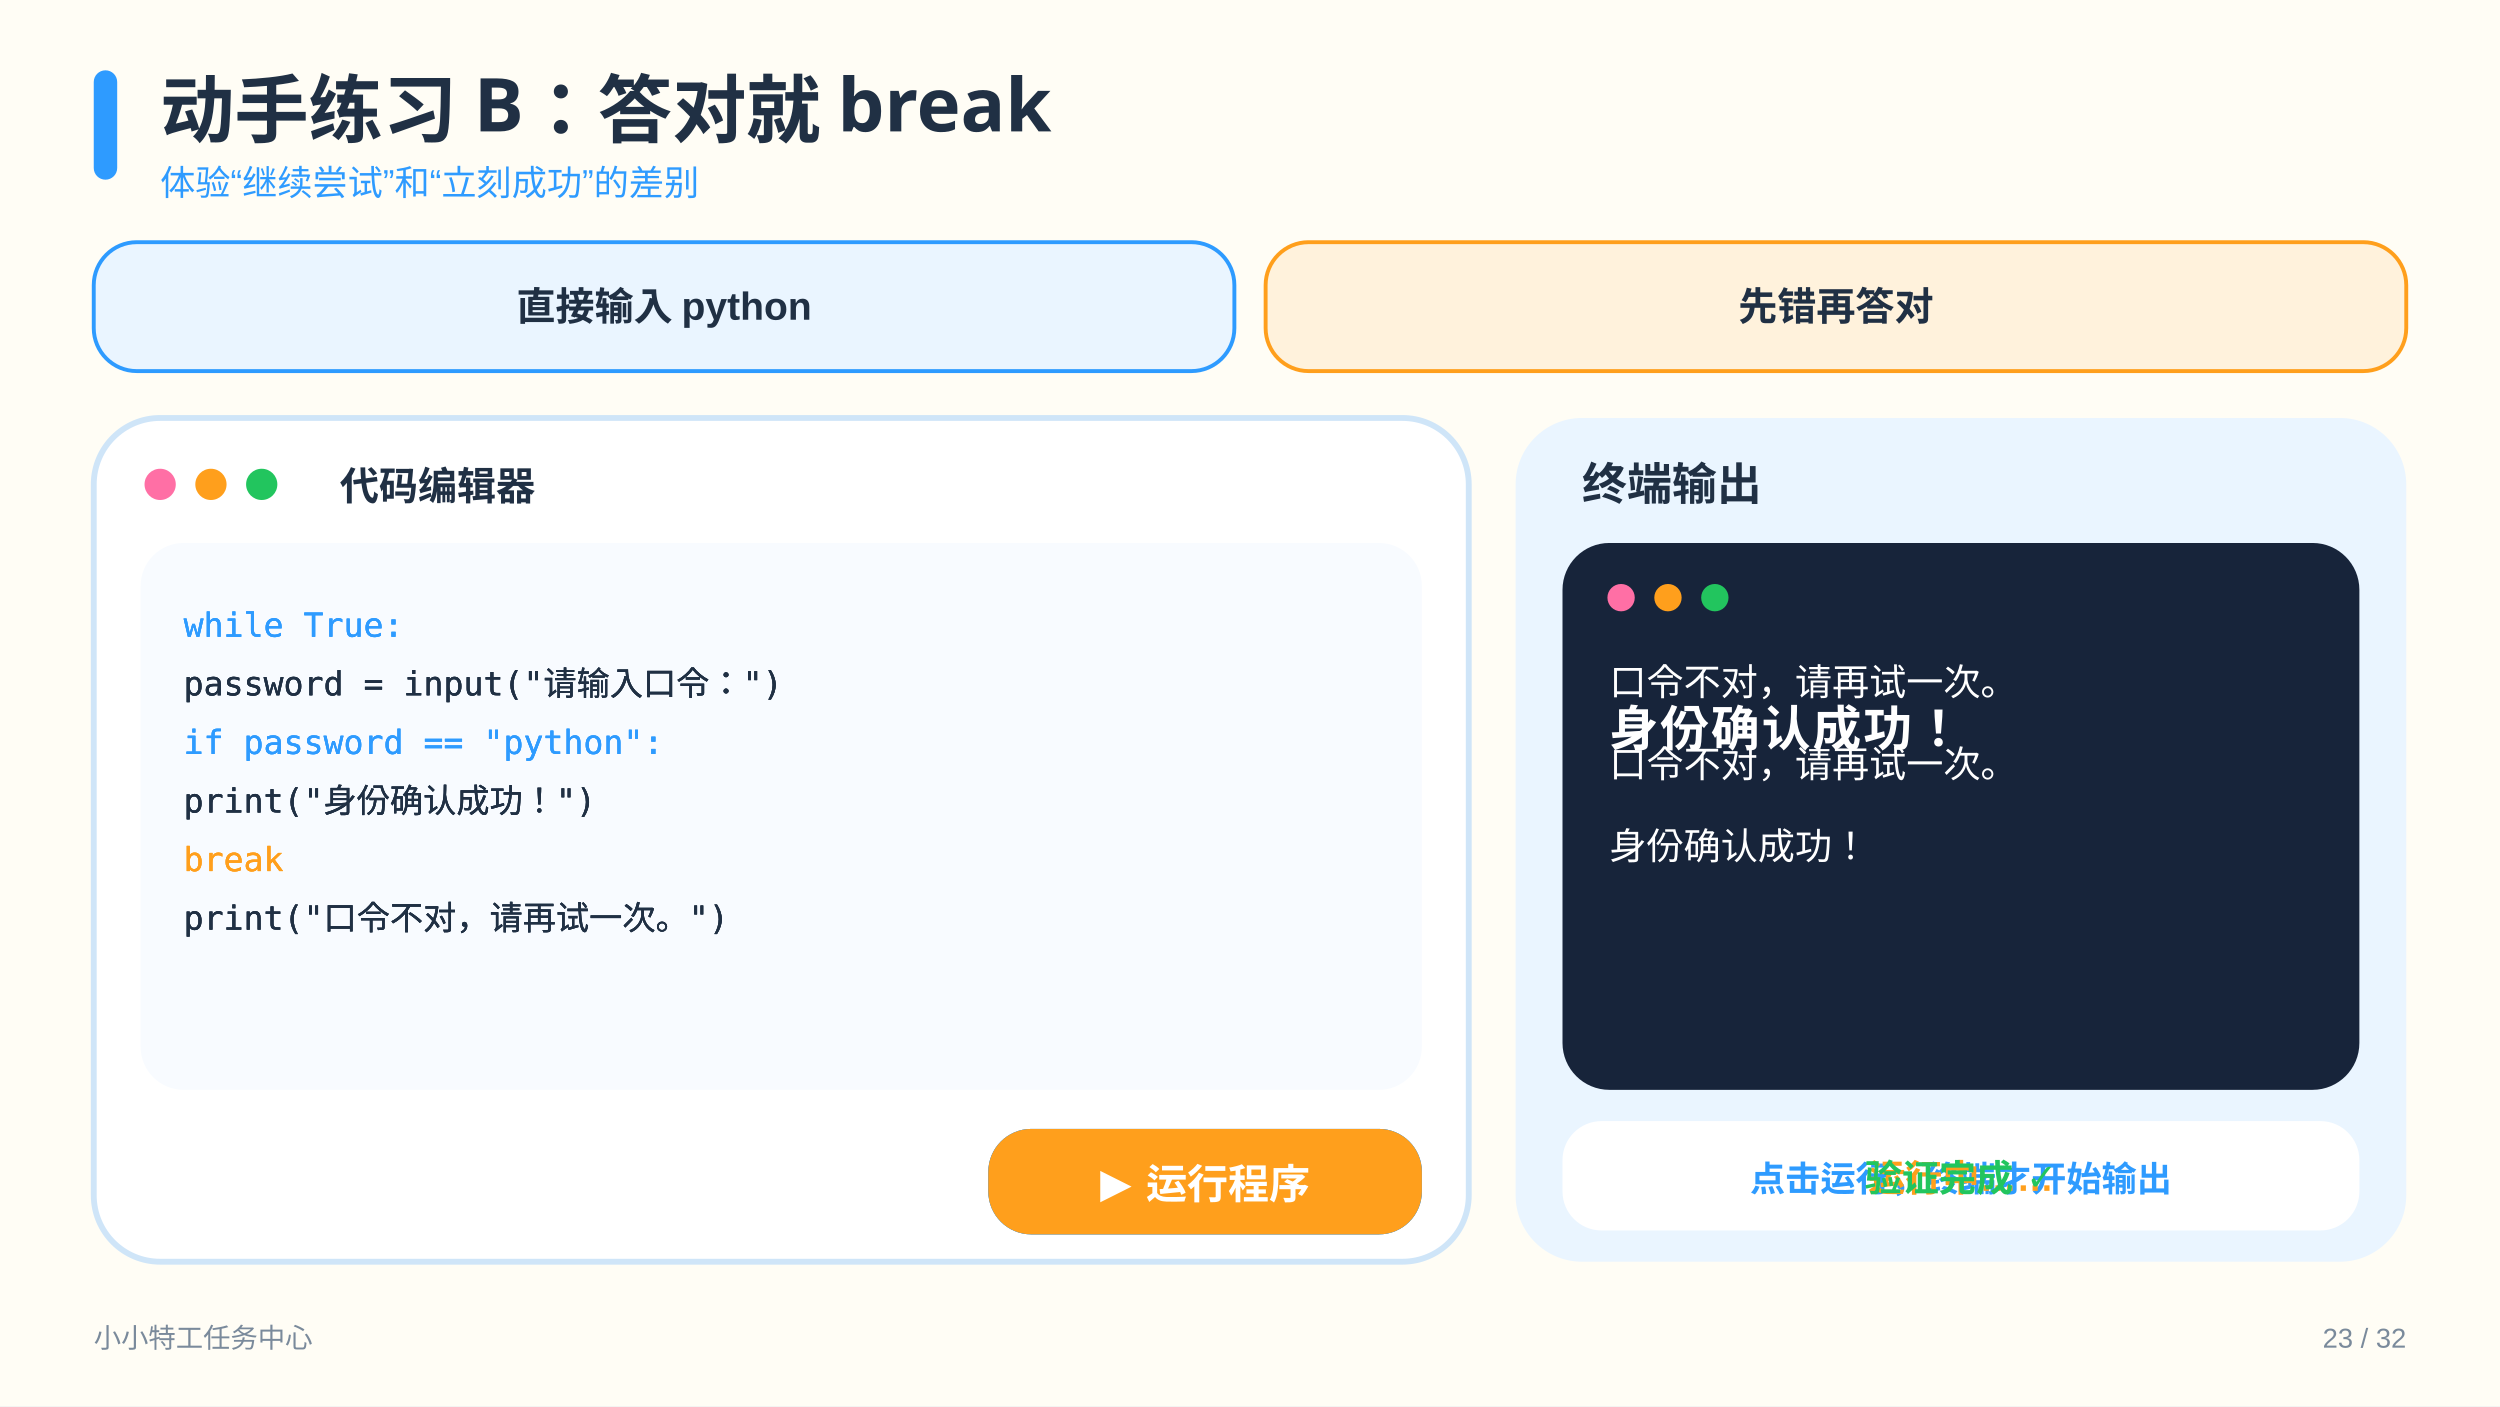
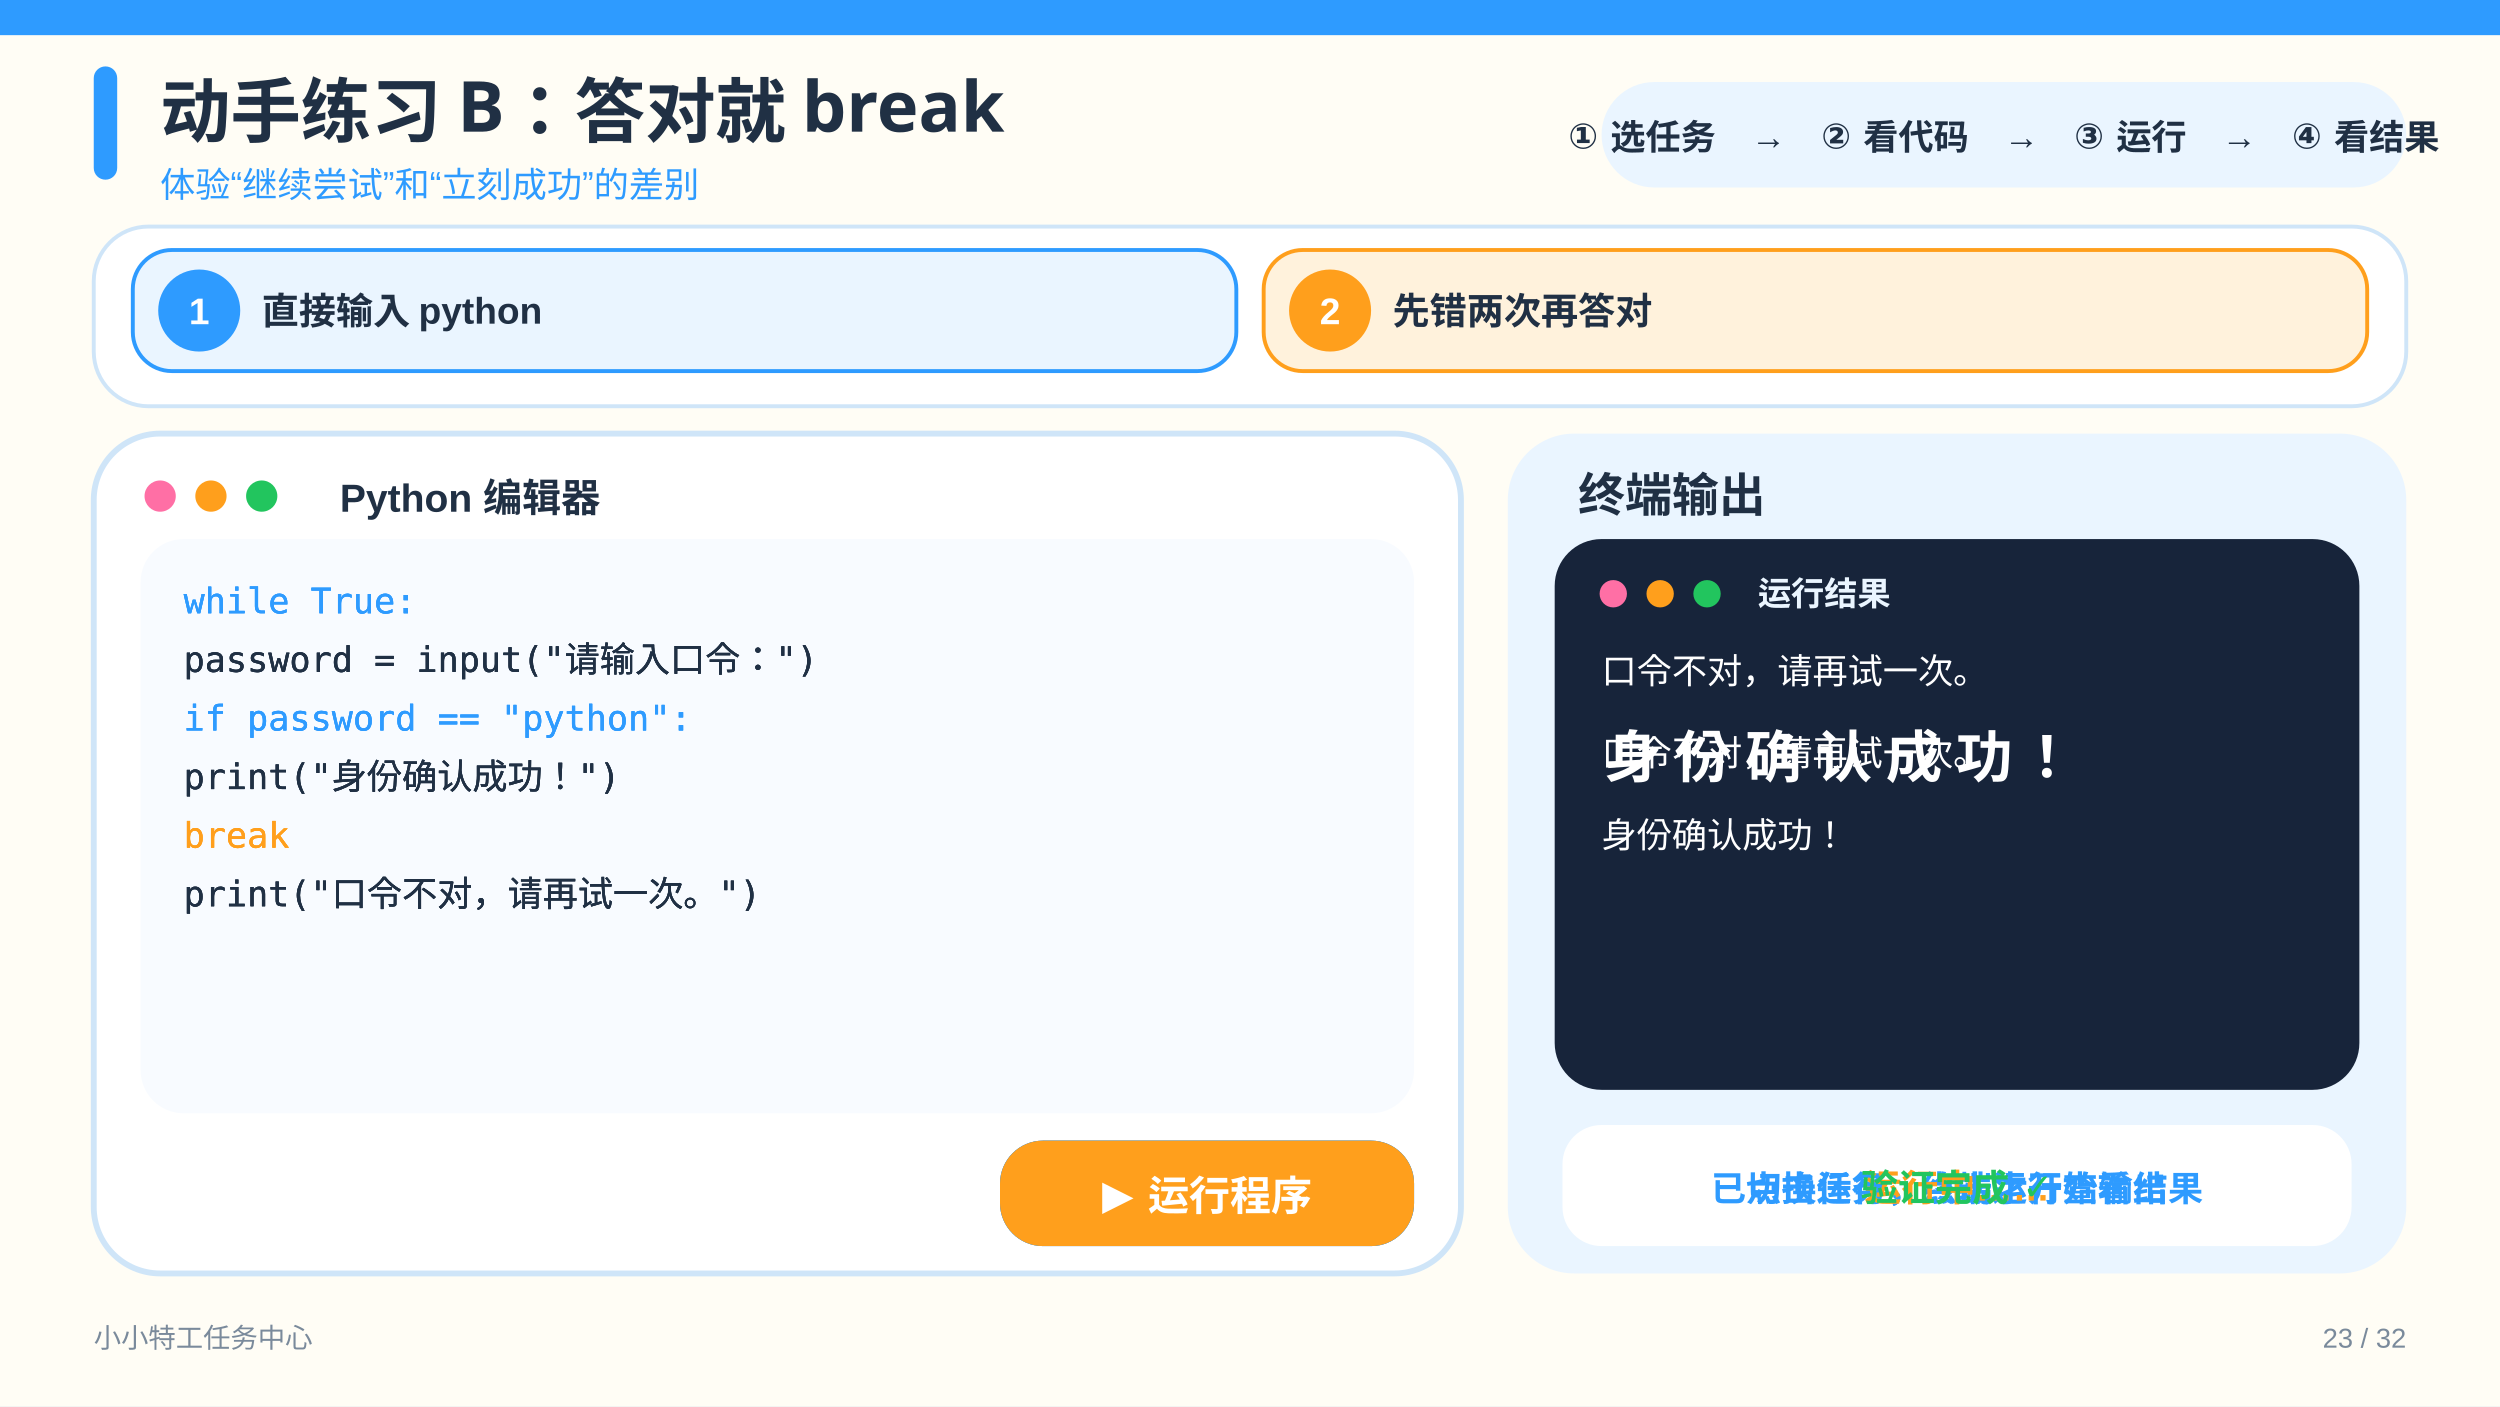
<svg xmlns="http://www.w3.org/2000/svg" viewBox="0 0 1280 720" data-pptx-page-role="content" font-family="Microsoft YaHei, Arial, sans-serif">
  <rect id="background" data-pptx-role="background" width="1280" height="720" fill="#FFFDF5" />
-   <g id="page-header" data-pptx-bounds="48 32 1184 78">
-     <rect x="48" y="36" width="12" height="56" rx="6" fill="#2E9BFF" />
-     <text x="82" y="70" font-family="YouYuan, Microsoft YaHei, sans-serif" font-size="38" font-weight="700" fill="#203044">动手练习 B：答对就 break</text>
-     <text x="82" y="100" font-size="18" fill="#2E9BFF">体验“继续尝试”和“立刻成功”的差别</text>
+   <rect id="console-top-band" data-pptx-role="decoration" x="0" y="0" width="1280" height="18" fill="#2E9BFF" />
+   <g id="console-header" data-pptx-bounds="48 30 1192 82">
+     <rect x="48" y="34" width="12" height="58" rx="6" fill="#2E9BFF" />
+     <text x="82" y="70" font-family="YouYuan, Microsoft YaHei, sans-serif" font-size="36" font-weight="700" fill="#203044">动手练习 B：答对就 break</text>
+     <text x="82" y="101" font-size="18" fill="#2E9BFF">体验“继续尝试”和“立刻成功”的差别</text>
+     <rect x="820" y="42" width="412" height="54" rx="27" fill="#EAF5FF" />
+     <text x="1026" y="76" text-anchor="middle" font-size="18" font-weight="700" fill="#203044">① 选任务　→　② 看代码　→　③ 运行　→　④ 看结果</text>
  </g>
-   <g id="task-1-button" data-pptx-bounds="48 124 584 66">
-     <rect x="48" y="124" width="584" height="66" rx="22" fill="#EAF5FF" stroke="#2E9BFF" stroke-width="2" />
-     <text x="340" y="164" text-anchor="middle" font-size="20" font-weight="700" fill="#203044">直接输入 python</text>
+   <g id="task-panel" data-pptx-role="decoration" data-pptx-bounds="48 116 1184 92">
+     <rect x="48" y="116" width="1184" height="92" rx="28" fill="#FFFFFF" stroke="#CFE5F8" stroke-width="2" />
  </g>
-   <g id="task-1-hit" data-pptx-bounds="48 124 584 66">
-     <rect x="48" y="124" width="584" height="66" rx="22" fill="#FFFFFF" fill-opacity="0.001" />
+   <g id="task-1-button" data-pptx-bounds="68.0 128 565.0 62" data-pptx-role="decoration">
+     <rect x="68.0" y="128" width="565.0" height="62" rx="20" fill="#EAF5FF" stroke="#2E9BFF" stroke-width="2" />
+     <circle cx="102.0" cy="159" r="21" fill="#2E9BFF" />
+     <text x="102.0" y="166" text-anchor="middle" font-size="19" font-weight="700" fill="#FFFFFF">1</text>
+     <text x="134.0" y="166" font-size="19" font-weight="700" fill="#203044">直接输入 python</text>
  </g>
-   <g id="task-2-button" data-pptx-bounds="648 124 584 66">
-     <rect x="648" y="124" width="584" height="66" rx="22" fill="#FFF2DC" stroke="#FF9F1C" stroke-width="2" />
-     <text x="940" y="164" text-anchor="middle" font-size="20" font-weight="700" fill="#203044">先错再答对</text>
+   <g id="task-2-button" data-pptx-bounds="647.0 128 565.0 62" data-pptx-role="decoration">
+     <rect x="647.0" y="128" width="565.0" height="62" rx="20" fill="#FFF2DC" stroke="#FF9F1C" stroke-width="2" />
+     <circle cx="681.0" cy="159" r="21" fill="#FF9F1C" />
+     <text x="681.0" y="166" text-anchor="middle" font-size="19" font-weight="700" fill="#FFFFFF">2</text>
+     <text x="713.0" y="166" font-size="19" font-weight="700" fill="#203044">先错两次再答对</text>
  </g>
-   <g id="task-2-hit" data-pptx-bounds="648 124 584 66">
-     <rect x="648" y="124" width="584" height="66" rx="22" fill="#FFFFFF" fill-opacity="0.001" />
+   <g id="task-1-hit" data-pptx-bounds="68 128 565 62" data-pptx-role="decoration">
+     <rect x="68.0" y="128" width="565.0" height="62" rx="20" fill="#FFFFFF" fill-opacity="0.001" />
  </g>
-   <g id="editor-shell" data-pptx-bounds="48 214 704 432">
-     <rect x="48" y="214" width="704" height="432" rx="34" fill="#FFFFFF" stroke="#CFE5F8" stroke-width="3" />
-     <circle cx="82" cy="248" r="8" fill="#FF6FA5" />
-     <circle cx="108" cy="248" r="8" fill="#FF9F1C" />
-     <circle cx="134" cy="248" r="8" fill="#22C55E" />
-     <text x="174" y="256" font-size="20" font-weight="700" fill="#203044">代码编辑器</text>
-     <rect x="72" y="278" width="656" height="280" rx="22" fill="#F8FBFF" />
+   <g id="task-2-hit" data-pptx-bounds="647 128 565 62" data-pptx-role="decoration">
+     <rect x="647.0" y="128" width="565.0" height="62" rx="20" fill="#FFFFFF" fill-opacity="0.001" />
  </g>
-   <g id="terminal-shell" data-pptx-bounds="776 214 456 432">
-     <rect x="776" y="214" width="456" height="432" rx="34" fill="#EAF5FF" />
-     <text x="810" y="256" font-size="23" font-weight="700" fill="#203044">终端输出</text>
-     <rect x="800" y="278" width="408" height="280" rx="24" fill="#17243A" />
-     <circle cx="830" cy="306" r="7" fill="#FF6FA5" />
-     <circle cx="854" cy="306" r="7" fill="#FF9F1C" />
-     <circle cx="878" cy="306" r="7" fill="#22C55E" />
-     <rect x="800" y="574" width="408" height="56" rx="20" fill="#FFFFFF" />
+   <g id="editor-shell" data-pptx-bounds="48 222 700 430">
+     <rect x="48" y="222" width="700" height="430" rx="34" fill="#FFFFFF" stroke="#CFE5F8" stroke-width="3" />
+     <circle cx="82" cy="254" r="8" fill="#FF6FA5" />
+     <circle cx="108" cy="254" r="8" fill="#FF9F1C" />
+     <circle cx="134" cy="254" r="8" fill="#22C55E" />
+     <text x="174" y="262" font-size="20" font-weight="700" fill="#203044">Python 编辑器</text>
+     <rect x="72" y="276" width="652" height="294" rx="22" fill="#F8FBFF" />
  </g>
-   <g id="code-initial" data-pptx-bounds="88 304 620 238">
-     <text x="94" y="326" font-family="Consolas, Microsoft YaHei, monospace" font-size="17" fill="#2E9BFF">while True:</text>
-     <text x="94" y="356" font-family="Consolas, Microsoft YaHei, monospace" font-size="17" fill="#203044">    password = input("请输入口令：")</text>
-     <text x="94" y="386" font-family="Consolas, Microsoft YaHei, monospace" font-size="17" fill="#2E9BFF">    if password == "python":</text>
-     <text x="94" y="416" font-family="Consolas, Microsoft YaHei, monospace" font-size="17" fill="#203044">        print("身份确认成功！")</text>
-     <text x="94" y="446" font-family="Consolas, Microsoft YaHei, monospace" font-size="17" fill="#FF9F1C">        break</text>
-     <text x="94" y="476" font-family="Consolas, Microsoft YaHei, monospace" font-size="17" fill="#203044">    print("口令不对，请再试一次。")</text>
+   <g id="terminal-shell" data-pptx-bounds="772 222 460 430">
+     <rect x="772" y="222" width="460" height="430" rx="34" fill="#EAF5FF" />
+     <text x="808" y="262" font-size="24" font-weight="700" fill="#203044">终端输出</text>
+     <rect x="796" y="276" width="412" height="282" rx="24" fill="#17243A" />
+     <circle cx="826" cy="304" r="7" fill="#FF6FA5" />
+     <circle cx="850" cy="304" r="7" fill="#FF9F1C" />
+     <circle cx="874" cy="304" r="7" fill="#22C55E" />
+     <text x="900" y="310" font-size="17" font-weight="700" fill="#EAF5FF">运行结果</text>
+     <rect x="800" y="576" width="404" height="62" rx="20" fill="#FFFFFF" />
  </g>
-   <g id="run-initial" data-pptx-bounds="506 578 222 54">
-     <rect x="506" y="578" width="222" height="54" rx="22" fill="#2E9BFF" />
-     <text x="617" y="613" text-anchor="middle" font-size="21" font-weight="700" fill="#FFFFFF">▶ 运行程序</text>
+   <g id="code-initial" data-pptx-bounds="72 276 652 294" data-pptx-role="decoration">
+     <text x="94" y="314.0" font-family="Consolas, Microsoft YaHei, monospace" font-size="18" fill="#2E9BFF">while True:</text>
+     <text x="94" y="344.0" font-family="Consolas, Microsoft YaHei, monospace" font-size="18" fill="#203044">    password = input("请输入口令：")</text>
+     <text x="94" y="374.0" font-family="Consolas, Microsoft YaHei, monospace" font-size="18" fill="#2E9BFF">    if password == "python":</text>
+     <text x="94" y="404.0" font-family="Consolas, Microsoft YaHei, monospace" font-size="18" fill="#203044">        print("身份确认成功！")</text>
+     <text x="94" y="434.0" font-family="Consolas, Microsoft YaHei, monospace" font-size="18" fill="#FF9F1C">        break</text>
+     <text x="94" y="464.0" font-family="Consolas, Microsoft YaHei, monospace" font-size="18" fill="#203044">    print("口令不对，请再试一次。")</text>
  </g>
-   <g id="run-initial-hit" data-pptx-bounds="506 578 222 54">
-     <rect x="506" y="578" width="222" height="54" rx="22" fill="#FFFFFF" fill-opacity="0.001" />
+   <g id="code-task-1" data-pptx-bounds="72 276 652 294" data-pptx-role="decoration">
+     <text x="94" y="314.0" font-family="Consolas, Microsoft YaHei, monospace" font-size="18" fill="#2E9BFF">while True:</text>
+     <text x="94" y="344.0" font-family="Consolas, Microsoft YaHei, monospace" font-size="18" fill="#203044">    password = input("请输入口令：")</text>
+     <text x="94" y="374.0" font-family="Consolas, Microsoft YaHei, monospace" font-size="18" fill="#2E9BFF">    if password == "python":</text>
+     <text x="94" y="404.0" font-family="Consolas, Microsoft YaHei, monospace" font-size="18" fill="#203044">        print("身份确认成功！")</text>
+     <text x="94" y="434.0" font-family="Consolas, Microsoft YaHei, monospace" font-size="18" fill="#FF9F1C">        break</text>
+     <text x="94" y="464.0" font-family="Consolas, Microsoft YaHei, monospace" font-size="18" fill="#203044">    print("口令不对，请再试一次。")</text>
  </g>
-   <g id="guide-initial" data-pptx-bounds="820 584 368 38">
-     <text x="1004" y="610" text-anchor="middle" font-size="18" font-weight="700" fill="#2E9BFF">点击运行，终端才开始输出</text>
+   <g id="code-task-2" data-pptx-bounds="72 276 652 294" data-pptx-role="decoration">
+     <text x="94" y="314.0" font-family="Consolas, Microsoft YaHei, monospace" font-size="18" fill="#2E9BFF">while True:</text>
+     <text x="94" y="344.0" font-family="Consolas, Microsoft YaHei, monospace" font-size="18" fill="#203044">    password = input("请输入口令：")</text>
+     <text x="94" y="374.0" font-family="Consolas, Microsoft YaHei, monospace" font-size="18" fill="#2E9BFF">    if password == "python":</text>
+     <text x="94" y="404.0" font-family="Consolas, Microsoft YaHei, monospace" font-size="18" fill="#203044">        print("身份确认成功！")</text>
+     <text x="94" y="434.0" font-family="Consolas, Microsoft YaHei, monospace" font-size="18" fill="#FF9F1C">        break</text>
+     <text x="94" y="464.0" font-family="Consolas, Microsoft YaHei, monospace" font-size="18" fill="#203044">    print("口令不对，请再试一次。")</text>
  </g>
-   <g id="status-running" data-pptx-bounds="820 584 368 38">
-     <text x="1004" y="610" text-anchor="middle" font-size="19" font-weight="700" fill="#FF9F1C">运行中……</text>
+   <g id="run-initial" data-pptx-bounds="512 584 212 54" data-pptx-role="decoration">
+     <rect x="512" y="584" width="212" height="54" rx="22" fill="#2E9BFF" />
+     <text x="618" y="619" text-anchor="middle" font-size="21" font-weight="700" fill="#FFFFFF">▶ 运行程序</text>
  </g>
-   <g id="status-done" data-pptx-bounds="820 584 368 38">
-     <text x="1004" y="610" text-anchor="middle" font-size="19" font-weight="700" fill="#22C55E">验证完成 ✓</text>
+   <g id="run-task-1" data-pptx-bounds="512 584 212 54" data-pptx-role="decoration">
+     <rect x="512" y="584" width="212" height="54" rx="22" fill="#2E9BFF" />
+     <text x="618" y="619" text-anchor="middle" font-size="21" font-weight="700" fill="#FFFFFF">▶ 运行程序</text>
  </g>
-   <g id="code-task-1" data-pptx-bounds="88 304 620 238">
-     <text x="94" y="326" font-family="Consolas, Microsoft YaHei, monospace" font-size="17" fill="#2E9BFF">while True:</text>
-     <text x="94" y="356" font-family="Consolas, Microsoft YaHei, monospace" font-size="17" fill="#203044">    password = input("请输入口令：")</text>
-     <text x="94" y="386" font-family="Consolas, Microsoft YaHei, monospace" font-size="17" fill="#2E9BFF">    if password == "python":</text>
-     <text x="94" y="416" font-family="Consolas, Microsoft YaHei, monospace" font-size="17" fill="#203044">        print("身份确认成功！")</text>
-     <text x="94" y="446" font-family="Consolas, Microsoft YaHei, monospace" font-size="17" fill="#FF9F1C">        break</text>
-     <text x="94" y="476" font-family="Consolas, Microsoft YaHei, monospace" font-size="17" fill="#203044">    print("口令不对，请再试一次。")</text>
+   <g id="run-task-2" data-pptx-bounds="512 584 212 54" data-pptx-role="decoration">
+     <rect x="512" y="584" width="212" height="54" rx="22" fill="#FF9F1C" />
+     <text x="618" y="619" text-anchor="middle" font-size="21" font-weight="700" fill="#FFFFFF">▶ 运行程序</text>
  </g>
-   <g id="run-task-1" data-pptx-bounds="506 578 222 54">
-     <rect x="506" y="578" width="222" height="54" rx="22" fill="#2E9BFF" />
-     <text x="617" y="613" text-anchor="middle" font-size="21" font-weight="700" fill="#FFFFFF">▶ 运行程序</text>
+   <g id="run-initial-hit" data-pptx-bounds="512 584 212 54" data-pptx-role="decoration">
+     <rect x="512" y="584" width="212" height="54" rx="22" fill="#FFFFFF" fill-opacity="0.001" />
  </g>
-   <g id="run-task-1-hit" data-pptx-bounds="506 578 222 54">
-     <rect x="506" y="578" width="222" height="54" rx="22" fill="#FFFFFF" fill-opacity="0.001" />
+   <g id="run-task-1-hit" data-pptx-bounds="512 584 212 54" data-pptx-role="decoration">
+     <rect x="512" y="584" width="212" height="54" rx="22" fill="#FFFFFF" fill-opacity="0.001" />
  </g>
-   <g id="out-1-char-01" data-pptx-bounds="824 350 26 40">
-     <text x="824" y="382" font-family="Consolas, Microsoft YaHei, monospace" font-size="25" font-weight="700" fill="#FFFFFF">身</text>
+   <g id="run-task-2-hit" data-pptx-bounds="512 584 212 54" data-pptx-role="decoration">
+     <rect x="512" y="584" width="212" height="54" rx="22" fill="#FFFFFF" fill-opacity="0.001" />
  </g>
-   <g id="out-1-char-02" data-pptx-bounds="850 350 26 40">
-     <text x="850" y="382" font-family="Consolas, Microsoft YaHei, monospace" font-size="25" font-weight="700" fill="#FFFFFF">份</text>
+   <g id="guide-initial" data-pptx-bounds="800 576 404 62" data-pptx-role="decoration">
+     <text x="1002" y="615" text-anchor="middle" font-size="18" font-weight="700" fill="#2E9BFF">点击运行，终端才开始输出</text>
  </g>
-   <g id="out-1-char-03" data-pptx-bounds="876 350 26 40">
-     <text x="876" y="382" font-family="Consolas, Microsoft YaHei, monospace" font-size="25" font-weight="700" fill="#FFFFFF">确</text>
+   <g id="guide-active" data-pptx-bounds="800 576 404 62" data-pptx-role="decoration">
+     <text x="1002" y="615" text-anchor="middle" font-size="18" font-weight="700" fill="#2E9BFF">已切换任务，点击运行查看结果</text>
  </g>
-   <g id="out-1-char-04" data-pptx-bounds="902 350 26 40">
-     <text x="902" y="382" font-family="Consolas, Microsoft YaHei, monospace" font-size="25" font-weight="700" fill="#FFFFFF">认</text>
+   <g id="status-running" data-pptx-bounds="800 576 404 62" data-pptx-role="decoration">
+     <text x="1002" y="615" text-anchor="middle" font-size="19" font-weight="700" fill="#FF9F1C">运行中……</text>
  </g>
-   <g id="out-1-char-05" data-pptx-bounds="928 350 26 40">
-     <text x="928" y="382" font-family="Consolas, Microsoft YaHei, monospace" font-size="25" font-weight="700" fill="#FFFFFF">成</text>
+   <g id="status-done" data-pptx-bounds="800 576 404 62" data-pptx-role="decoration">
+     <text x="1002" y="615" text-anchor="middle" font-size="19" font-weight="700" fill="#22C55E">验证完成 ✓</text>
  </g>
-   <g id="out-1-char-06" data-pptx-bounds="954 350 26 40">
-     <text x="954" y="382" font-family="Consolas, Microsoft YaHei, monospace" font-size="25" font-weight="700" fill="#FFFFFF">功</text>
+   <g id="out-1-char-01" data-pptx-bounds="796 320 412 238" data-pptx-role="decoration">
+     <text x="836.0" y="398" text-anchor="middle" font-family="Consolas, Microsoft YaHei, monospace" font-size="29" font-weight="700" fill="#FFFFFF">身</text>
  </g>
-   <g id="out-1-char-07" data-pptx-bounds="980 350 26 40">
-     <text x="980" y="382" font-family="Consolas, Microsoft YaHei, monospace" font-size="25" font-weight="700" fill="#FFFFFF">！</text>
+   <g id="out-1-char-02" data-pptx-bounds="796 320 412 238" data-pptx-role="decoration">
+     <text x="872.0" y="398" text-anchor="middle" font-family="Consolas, Microsoft YaHei, monospace" font-size="29" font-weight="700" fill="#FFFFFF">份</text>
  </g>
-   <g id="code-task-2" data-pptx-bounds="88 304 620 238">
-     <text x="94" y="326" font-family="Consolas, Microsoft YaHei, monospace" font-size="17" fill="#2E9BFF">while True:</text>
-     <text x="94" y="356" font-family="Consolas, Microsoft YaHei, monospace" font-size="17" fill="#203044">    password = input("请输入口令：")</text>
-     <text x="94" y="386" font-family="Consolas, Microsoft YaHei, monospace" font-size="17" fill="#2E9BFF">    if password == "python":</text>
-     <text x="94" y="416" font-family="Consolas, Microsoft YaHei, monospace" font-size="17" fill="#203044">        print("身份确认成功！")</text>
-     <text x="94" y="446" font-family="Consolas, Microsoft YaHei, monospace" font-size="17" fill="#FF9F1C">        break</text>
-     <text x="94" y="476" font-family="Consolas, Microsoft YaHei, monospace" font-size="17" fill="#203044">    print("口令不对，请再试一次。")</text>
+   <g id="out-1-char-03" data-pptx-bounds="796 320 412 238" data-pptx-role="decoration">
+     <text x="908.0" y="398" text-anchor="middle" font-family="Consolas, Microsoft YaHei, monospace" font-size="29" font-weight="700" fill="#FFFFFF">确</text>
  </g>
-   <g id="run-task-2" data-pptx-bounds="506 578 222 54">
-     <rect x="506" y="578" width="222" height="54" rx="22" fill="#FF9F1C" />
-     <text x="617" y="613" text-anchor="middle" font-size="21" font-weight="700" fill="#FFFFFF">▶ 运行程序</text>
+   <g id="out-1-char-04" data-pptx-bounds="796 320 412 238" data-pptx-role="decoration">
+     <text x="944.0" y="398" text-anchor="middle" font-family="Consolas, Microsoft YaHei, monospace" font-size="29" font-weight="700" fill="#FFFFFF">认</text>
  </g>
-   <g id="run-task-2-hit" data-pptx-bounds="506 578 222 54">
-     <rect x="506" y="578" width="222" height="54" rx="22" fill="#FFFFFF" fill-opacity="0.001" />
+   <g id="out-1-char-05" data-pptx-bounds="796 320 412 238" data-pptx-role="decoration">
+     <text x="980.0" y="398" text-anchor="middle" font-family="Consolas, Microsoft YaHei, monospace" font-size="29" font-weight="700" fill="#FFFFFF">成</text>
  </g>
-   <g id="out-2-line-01" data-pptx-bounds="824 328 356 38">
-     <text x="824" y="356" font-family="Consolas, Microsoft YaHei, monospace" font-size="19" fill="#FFFFFF">口令不对，请再试一次。</text>
+   <g id="out-1-char-06" data-pptx-bounds="796 320 412 238" data-pptx-role="decoration">
+     <text x="1016.0" y="398" text-anchor="middle" font-family="Consolas, Microsoft YaHei, monospace" font-size="29" font-weight="700" fill="#FFFFFF">功</text>
  </g>
-   <g id="out-2-line-02" data-pptx-bounds="824 370 356 38">
-     <text x="824" y="398" font-family="Consolas, Microsoft YaHei, monospace" font-size="19" fill="#FFFFFF">口令不对，请再试一次。</text>
+   <g id="out-1-char-07" data-pptx-bounds="796 320 412 238" data-pptx-role="decoration">
+     <text x="1048.0" y="398" text-anchor="middle" font-family="Consolas, Microsoft YaHei, monospace" font-size="29" font-weight="700" fill="#FFFFFF">！</text>
  </g>
-   <g id="out-2-line-03" data-pptx-bounds="824 412 356 38">
-     <text x="824" y="440" font-family="Consolas, Microsoft YaHei, monospace" font-size="19" fill="#FFFFFF">身份确认成功！</text>
+   <g id="out-2-line-01" data-pptx-bounds="796 320 412 238" data-pptx-role="decoration">
+     <text x="820" y="350" font-family="Consolas, Microsoft YaHei, monospace" font-size="18" fill="#FFFFFF">口令不对，请再试一次。</text>
+   </g>
+   <g id="out-2-line-02" data-pptx-bounds="796 320 412 238" data-pptx-role="decoration">
+     <text x="820" y="392" font-family="Consolas, Microsoft YaHei, monospace" font-size="18" fill="#FFFFFF">口令不对，请再试一次。</text>
+   </g>
+   <g id="out-2-line-03" data-pptx-bounds="796 320 412 238" data-pptx-role="decoration">
+     <text x="820" y="434" font-family="Consolas, Microsoft YaHei, monospace" font-size="18" fill="#FFFFFF">身份确认成功！</text>
  </g>
  <g id="footer-23" data-pptx-role="footer" data-pptx-bounds="48 674 1184 30">
    <text x="48" y="690" font-size="14" fill="#7A8A9B">小小特工任务中心</text>
    <text x="1232" y="690" text-anchor="end" font-size="14" fill="#7A8A9B">23 / 32</text>
  </g>
</svg>
